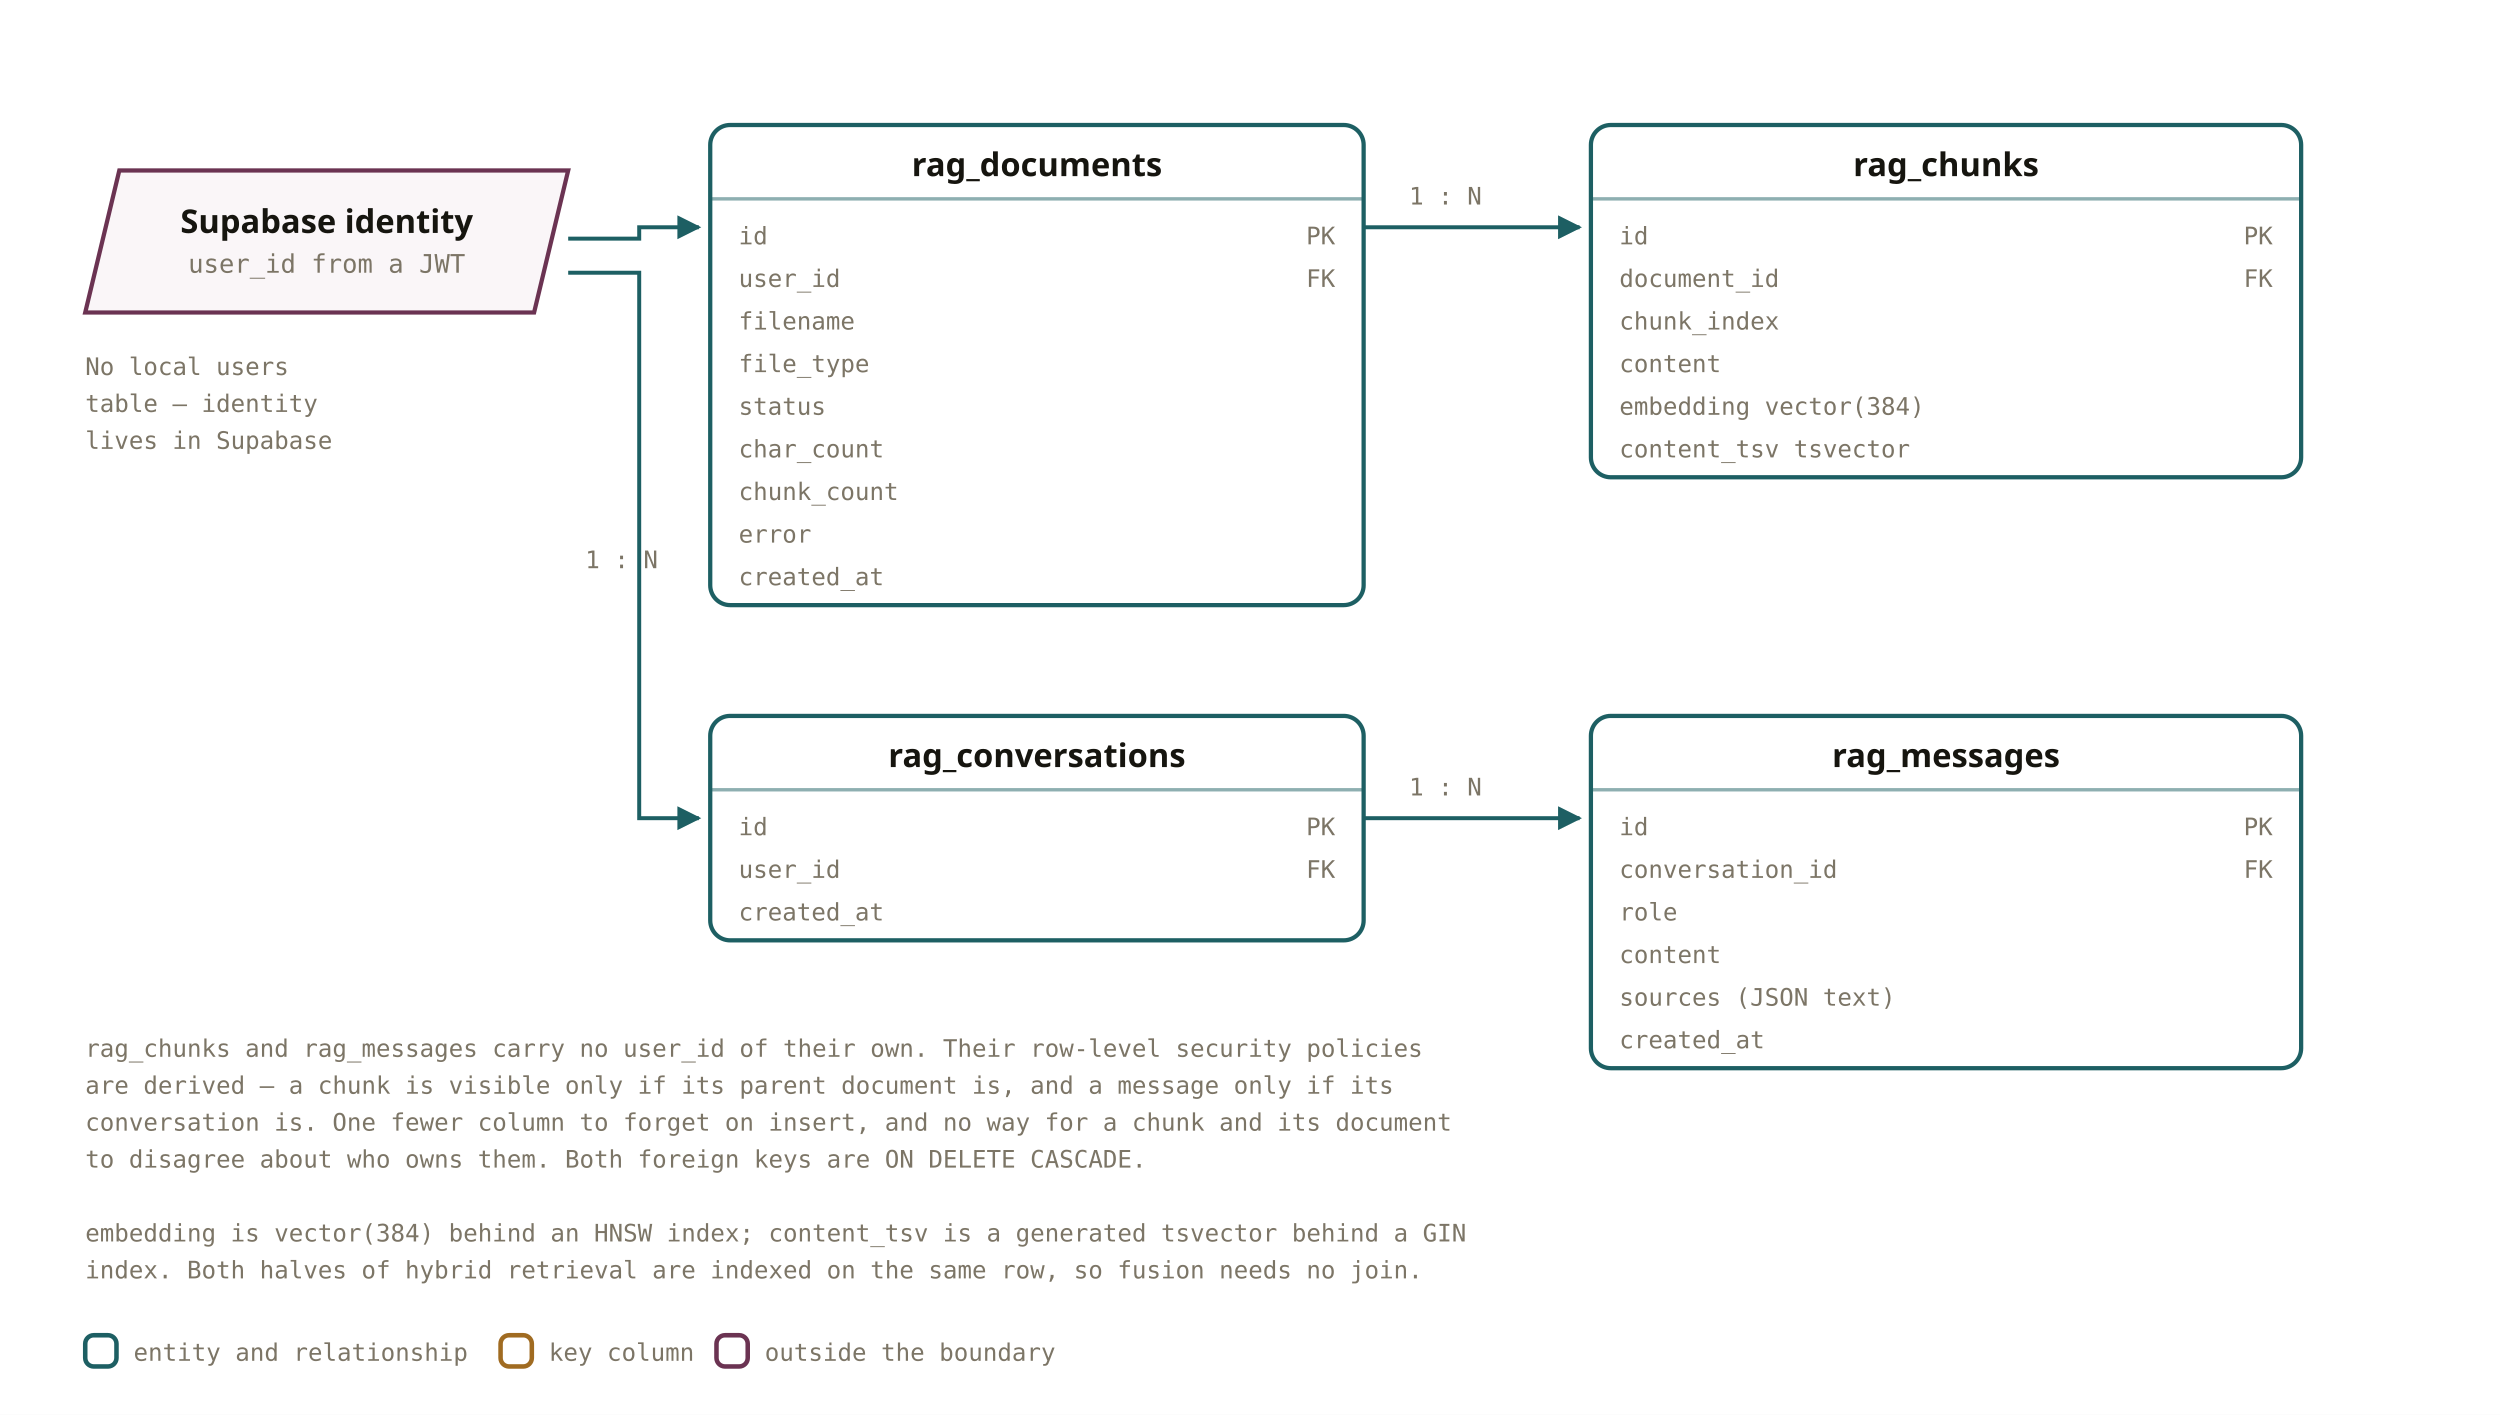
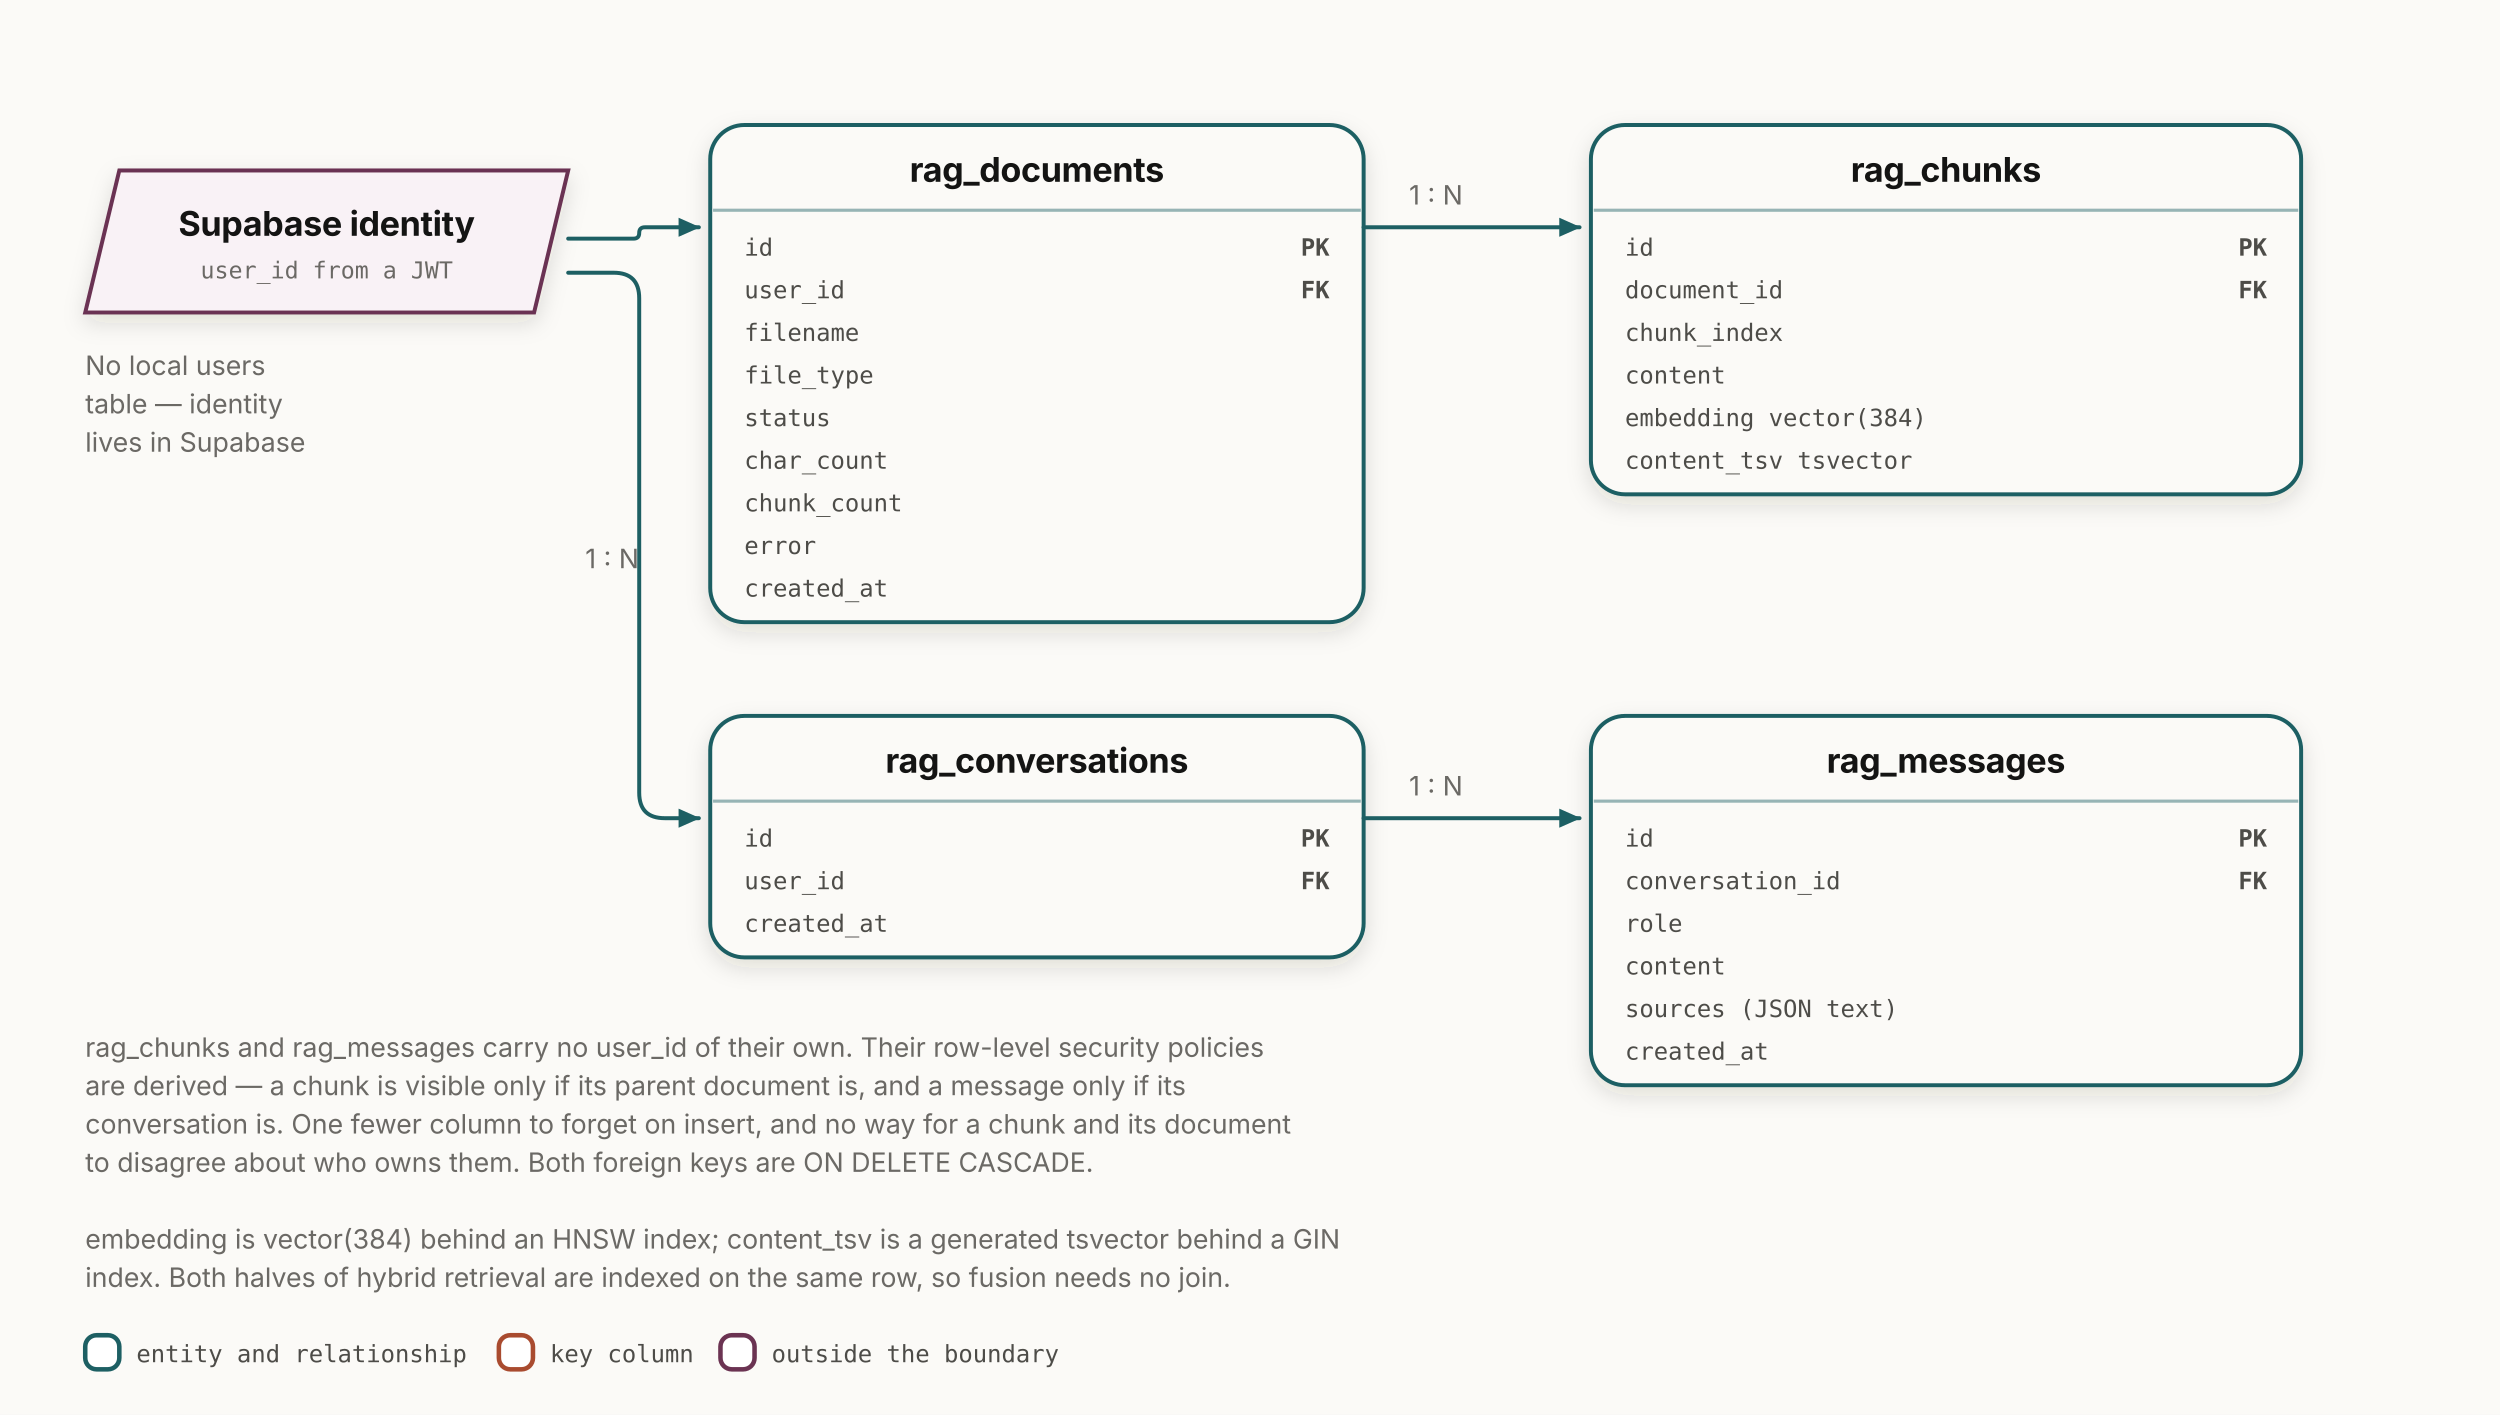
<svg xmlns="http://www.w3.org/2000/svg" viewBox="0 0 880 498" width="880" height="498" role="img">
+   <rect width="880" height="498" fill="#fbfaf7" />
  <defs>
-     <marker id="a" viewBox="0 0 10 10" refX="9" refY="5" markerWidth="6" markerHeight="6" orient="auto">
-       <path d="M0,0 L10,5 L0,10 z" fill="#7c7566" />
+     <marker id="ar-n" viewBox="0 0 10 10" refX="8.5" refY="5" markerWidth="6" markerHeight="6" orient="auto-start-reverse">
+       <path d="M0,1 L9,5 L0,9 z" fill="#6b6965" />
    </marker>
-     <marker id="ab" viewBox="0 0 10 10" refX="9" refY="5" markerWidth="6" markerHeight="6" orient="auto">
-       <path d="M0,0 L10,5 L0,10 z" fill="#a06b21" />
+     <marker id="ar-a" viewBox="0 0 10 10" refX="8.5" refY="5" markerWidth="6" markerHeight="6" orient="auto-start-reverse">
+       <path d="M0,1 L9,5 L0,9 z" fill="#a94b2f" />
    </marker>
-     <marker id="at" viewBox="0 0 10 10" refX="9" refY="5" markerWidth="6" markerHeight="6" orient="auto">
-       <path d="M0,0 L10,5 L0,10 z" fill="#1d5f63" />
+     <marker id="ar-t" viewBox="0 0 10 10" refX="8.5" refY="5" markerWidth="6" markerHeight="6" orient="auto-start-reverse">
+       <path d="M0,1 L9,5 L0,9 z" fill="#1d5f63" />
    </marker>
-     <marker id="ap" viewBox="0 0 10 10" refX="9" refY="5" markerWidth="6" markerHeight="6" orient="auto">
-       <path d="M0,0 L10,5 L0,10 z" fill="#6b3352" />
+     <marker id="ar-p" viewBox="0 0 10 10" refX="8.5" refY="5" markerWidth="6" markerHeight="6" orient="auto-start-reverse">
+       <path d="M0,1 L9,5 L0,9 z" fill="#6b3352" />
    </marker>
-     <marker id="open" viewBox="0 0 10 10" refX="9" refY="5" markerWidth="7" markerHeight="7" orient="auto">
-       <path d="M0,0 L10,5 L0,10" fill="none" stroke="#7c7566" stroke-width="1.4" />
+     <marker id="ar-g" viewBox="0 0 10 10" refX="8.5" refY="5" markerWidth="6" markerHeight="6" orient="auto-start-reverse">
+       <path d="M0,1 L9,5 L0,9 z" fill="#2f7d55" />
    </marker>
+     <marker id="ar-r" viewBox="0 0 10 10" refX="8.5" refY="5" markerWidth="6" markerHeight="6" orient="auto-start-reverse">
+       <path d="M0,1 L9,5 L0,9 z" fill="#b3402f" />
+     </marker>
+     <filter id="card" x="-25%" y="-25%" width="150%" height="170%">
+       <feDropShadow dx="0" dy="3" stdDeviation="4" flood-color="#3c3226" flood-opacity="0.13" />
+     </filter>
+     <filter id="lift" x="-25%" y="-25%" width="150%" height="170%">
+       <feDropShadow dx="0" dy="1" stdDeviation="1.6" flood-color="#3c3226" flood-opacity="0.10" />
+     </filter>
  </defs>
  <style>
-   .t  { font-family:'Plus Jakarta Sans',sans-serif; font-size:11.5px; fill:#16150f; font-weight:600 }
-   .tc { font-family:'Plus Jakarta Sans',sans-serif; font-size:11.5px; fill:#16150f; font-weight:600; text-anchor:middle }
-   .s  { font-family:'JetBrains Mono',monospace; font-size:9px; fill:#7c7566 }
-   .sc { font-family:'JetBrains Mono',monospace; font-size:9px; fill:#7c7566; text-anchor:middle }
-   .lb { font-family:'JetBrains Mono',monospace; font-size:8.5px; fill:#7c7566 }
-   .lbc{ font-family:'JetBrains Mono',monospace; font-size:8.5px; fill:#7c7566; text-anchor:middle }
-   .cap{ font-family:'JetBrains Mono',monospace; font-size:9px; letter-spacing:.1em; text-anchor:middle }
-   .ln { stroke:#7c7566; stroke-width:1.3; fill:none; marker-end:url(#a) }
-   .lnb{ stroke:#a06b21; stroke-width:1.4; fill:none; marker-end:url(#ab) }
-   .lnt{ stroke:#1d5f63; stroke-width:1.4; fill:none; marker-end:url(#at) }
-   .lnp{ stroke:#6b3352; stroke-width:1.4; fill:none; marker-end:url(#ap) }
-   .dash{ stroke-dasharray:4 3 }
-   .proc{ fill:#fff; stroke:#a06b21; stroke-width:1.6 }
-   .store{ fill:#f7f4ed; stroke:#1d5f63; stroke-width:1.5 }
-   .ext { fill:#faf6f8; stroke:#6b3352; stroke-width:1.5 }
-   .band{ fill:#faf7f1; stroke:#ddd6c8; stroke-width:1 }
-   .ok  { fill:#eef5f1; stroke:#1f6b4a; stroke-width:1.6 }
-   .bad { fill:#fbf0ef; stroke:#9c2f26; stroke-width:1.6 }
+  .ttl { font-family:'Plus Jakarta Sans',-apple-system,BlinkMacSystemFont,sans-serif; font-size:12px; font-weight:700; fill:#141413;
+         letter-spacing:-.01em; text-anchor:middle }
+  .sub { font-family:'JetBrains Mono',Menlo,Consolas,monospace; font-size:8.2px; fill:#6b6965; text-anchor:middle }
+  .lbl { font-family:'JetBrains Mono',Menlo,Consolas,monospace; font-size:8.4px; fill:#4d4c48 }
+  .lblc{ font-family:'JetBrains Mono',Menlo,Consolas,monospace; font-size:8.4px; fill:#4d4c48; text-anchor:middle }
+  .eyb { font-family:'JetBrains Mono',Menlo,Consolas,monospace; font-size:8.6px; font-weight:600; letter-spacing:.14em }
+  .idx { font-family:'JetBrains Mono',Menlo,Consolas,monospace; font-size:8px; font-weight:600; text-anchor:middle }
+  .note{ font-family:'Plus Jakarta Sans',-apple-system,BlinkMacSystemFont,sans-serif; font-size:9.4px; fill:#6b6965 }
+  .ln  { fill:none; stroke:#6b6965; stroke-width:1.25; stroke-linecap:round;
+         marker-end:url(#ar-n) }
+  .lna { fill:none; stroke:#a94b2f; stroke-width:1.5; stroke-linecap:round;
+         marker-end:url(#ar-a) }
+  .lnt { fill:none; stroke:#1d5f63; stroke-width:1.4; stroke-linecap:round;
+         marker-end:url(#ar-t) }
+  .lnp { fill:none; stroke:#6b3352; stroke-width:1.4; stroke-linecap:round;
+         marker-end:url(#ar-p) }
+  .dash{ stroke-dasharray:5 4; stroke-opacity:.85 }
</style>
-   <rect width="880" height="498" fill="#ffffff" />
-   <path class="ext" d="M42,60 L200,60 L188,110 L30,110 z" />
-   <text class="tc" x="115.0" y="82.0">Supabase identity</text>
-   <text class="sc" x="115.0" y="96.0">user_id from a JWT</text>
-   <rect x="250" y="44" width="230" height="169" rx="7" fill="#fff" stroke="#1d5f63" stroke-width="1.5" />
-   <path d="M250,70 h230" stroke="#1d5f63" stroke-width="1.2" opacity=".5" />
-   <text class="tc" x="365.0" y="62">rag_documents</text>
-   <text class="lb" x="260" y="86">id</text>
-   <text class="lb" x="470" y="86" text-anchor="end" fill="#a06b21">PK</text>
-   <text class="lb" x="260" y="101">user_id</text>
-   <text class="lb" x="470" y="101" text-anchor="end" fill="#a06b21">FK</text>
-   <text class="lb" x="260" y="116">filename</text>
-   <text class="lb" x="260" y="131">file_type</text>
-   <text class="lb" x="260" y="146">status</text>
-   <text class="lb" x="260" y="161">char_count</text>
-   <text class="lb" x="260" y="176">chunk_count</text>
-   <text class="lb" x="260" y="191">error</text>
-   <text class="lb" x="260" y="206">created_at</text>
-   <rect x="560" y="44" width="250" height="124" rx="7" fill="#fff" stroke="#1d5f63" stroke-width="1.5" />
-   <path d="M560,70 h250" stroke="#1d5f63" stroke-width="1.2" opacity=".5" />
-   <text class="tc" x="685.0" y="62">rag_chunks</text>
-   <text class="lb" x="570" y="86">id</text>
-   <text class="lb" x="800" y="86" text-anchor="end" fill="#a06b21">PK</text>
-   <text class="lb" x="570" y="101">document_id</text>
-   <text class="lb" x="800" y="101" text-anchor="end" fill="#a06b21">FK</text>
-   <text class="lb" x="570" y="116">chunk_index</text>
-   <text class="lb" x="570" y="131">content</text>
-   <text class="lb" x="570" y="146">embedding  vector(384)</text>
-   <text class="lb" x="570" y="161">content_tsv  tsvector</text>
-   <rect x="250" y="252" width="230" height="79" rx="7" fill="#fff" stroke="#1d5f63" stroke-width="1.5" />
-   <path d="M250,278 h230" stroke="#1d5f63" stroke-width="1.2" opacity=".5" />
-   <text class="tc" x="365.0" y="270">rag_conversations</text>
-   <text class="lb" x="260" y="294">id</text>
-   <text class="lb" x="470" y="294" text-anchor="end" fill="#a06b21">PK</text>
-   <text class="lb" x="260" y="309">user_id</text>
-   <text class="lb" x="470" y="309" text-anchor="end" fill="#a06b21">FK</text>
-   <text class="lb" x="260" y="324">created_at</text>
-   <rect x="560" y="252" width="250" height="124" rx="7" fill="#fff" stroke="#1d5f63" stroke-width="1.5" />
-   <path d="M560,278 h250" stroke="#1d5f63" stroke-width="1.2" opacity=".5" />
-   <text class="tc" x="685.0" y="270">rag_messages</text>
-   <text class="lb" x="570" y="294">id</text>
-   <text class="lb" x="800" y="294" text-anchor="end" fill="#a06b21">PK</text>
-   <text class="lb" x="570" y="309">conversation_id</text>
-   <text class="lb" x="800" y="309" text-anchor="end" fill="#a06b21">FK</text>
-   <text class="lb" x="570" y="324">role</text>
-   <text class="lb" x="570" y="339">content</text>
-   <text class="lb" x="570" y="354">sources  (JSON text)</text>
-   <text class="lb" x="570" y="369">created_at</text>
+   <path d="M42,60 L200,60 L188,110 L30,110 z" fill="#f9f2f6" stroke="#6b3352" stroke-width="1.4" filter="url(#card)" />
+   <text class="ttl" x="115.0" y="83.0">Supabase identity</text>
+   <text class="sub" x="115.0" y="98.0">user_id from a JWT</text>
+   <rect x="250" y="44" width="230" height="175" rx="12" fill="#fbfaf7" stroke="#1d5f63" stroke-width="1.4" filter="url(#card)" />
+   <path d="M251,74 h228" stroke="#1d5f63" stroke-width="1.1" opacity=".45" />
+   <text class="ttl" x="365.0" y="64">rag_documents</text>
+   <text class="lbl" x="262" y="90">id</text>
+   <text class="lbl" x="468" y="90" text-anchor="end" fill="#a94b2f" font-weight="600">PK</text>
+   <text class="lbl" x="262" y="105">user_id</text>
+   <text class="lbl" x="468" y="105" text-anchor="end" fill="#a94b2f" font-weight="600">FK</text>
+   <text class="lbl" x="262" y="120">filename</text>
+   <text class="lbl" x="262" y="135">file_type</text>
+   <text class="lbl" x="262" y="150">status</text>
+   <text class="lbl" x="262" y="165">char_count</text>
+   <text class="lbl" x="262" y="180">chunk_count</text>
+   <text class="lbl" x="262" y="195">error</text>
+   <text class="lbl" x="262" y="210">created_at</text>
+   <rect x="560" y="44" width="250" height="130" rx="12" fill="#fbfaf7" stroke="#1d5f63" stroke-width="1.4" filter="url(#card)" />
+   <path d="M561,74 h248" stroke="#1d5f63" stroke-width="1.1" opacity=".45" />
+   <text class="ttl" x="685.0" y="64">rag_chunks</text>
+   <text class="lbl" x="572" y="90">id</text>
+   <text class="lbl" x="798" y="90" text-anchor="end" fill="#a94b2f" font-weight="600">PK</text>
+   <text class="lbl" x="572" y="105">document_id</text>
+   <text class="lbl" x="798" y="105" text-anchor="end" fill="#a94b2f" font-weight="600">FK</text>
+   <text class="lbl" x="572" y="120">chunk_index</text>
+   <text class="lbl" x="572" y="135">content</text>
+   <text class="lbl" x="572" y="150">embedding  vector(384)</text>
+   <text class="lbl" x="572" y="165">content_tsv  tsvector</text>
+   <rect x="250" y="252" width="230" height="85" rx="12" fill="#fbfaf7" stroke="#1d5f63" stroke-width="1.4" filter="url(#card)" />
+   <path d="M251,282 h228" stroke="#1d5f63" stroke-width="1.1" opacity=".45" />
+   <text class="ttl" x="365.0" y="272">rag_conversations</text>
+   <text class="lbl" x="262" y="298">id</text>
+   <text class="lbl" x="468" y="298" text-anchor="end" fill="#a94b2f" font-weight="600">PK</text>
+   <text class="lbl" x="262" y="313">user_id</text>
+   <text class="lbl" x="468" y="313" text-anchor="end" fill="#a94b2f" font-weight="600">FK</text>
+   <text class="lbl" x="262" y="328">created_at</text>
+   <rect x="560" y="252" width="250" height="130" rx="12" fill="#fbfaf7" stroke="#1d5f63" stroke-width="1.4" filter="url(#card)" />
+   <path d="M561,282 h248" stroke="#1d5f63" stroke-width="1.1" opacity=".45" />
+   <text class="ttl" x="685.0" y="272">rag_messages</text>
+   <text class="lbl" x="572" y="298">id</text>
+   <text class="lbl" x="798" y="298" text-anchor="end" fill="#a94b2f" font-weight="600">PK</text>
+   <text class="lbl" x="572" y="313">conversation_id</text>
+   <text class="lbl" x="798" y="313" text-anchor="end" fill="#a94b2f" font-weight="600">FK</text>
+   <text class="lbl" x="572" y="328">role</text>
+   <text class="lbl" x="572" y="343">content</text>
+   <text class="lbl" x="572" y="358">sources  (JSON text)</text>
+   <text class="lbl" x="572" y="373">created_at</text>
  <path class="lnt" d="M480,80 L556,80" />
-   <text class="lb" x="496" y="72" fill="#1d5f63">1 : N</text>
+   <text class="note" x="496" y="72.0" fill="#1d5f63">1 : N</text>
  <path class="lnt" d="M480,288 L556,288" />
-   <text class="lb" x="496" y="280" fill="#1d5f63">1 : N</text>
-   <path class="lnt" d="M200,84 L225,84 L225,80 L246,80" />
-   <path class="lnt" d="M200,96 L225,96 L225,288 L246,288" />
-   <text class="lb" x="206" y="200" fill="#1d5f63">1 : N</text>
-   <text class="lb" x="30" y="132" fill="#7c7566">No local users</text>
-   <text class="lb" x="30" y="145" fill="#7c7566">table — identity</text>
-   <text class="lb" x="30" y="158" fill="#7c7566">lives in Supabase</text>
-   <text class="lb" x="30" y="372" fill="#7c7566">rag_chunks and rag_messages carry no user_id of their own. Their row-level security policies</text>
-   <text class="lb" x="30" y="385" fill="#7c7566">are derived — a chunk is visible only if its parent document is, and a message only if its</text>
-   <text class="lb" x="30" y="398" fill="#7c7566">conversation is. One fewer column to forget on insert, and no way for a chunk and its document</text>
-   <text class="lb" x="30" y="411" fill="#7c7566">to disagree about who owns them. Both foreign keys are ON DELETE CASCADE.</text>
-   <text class="lb" x="30" y="424" fill="#7c7566" />
-   <text class="lb" x="30" y="437" fill="#7c7566">embedding is vector(384) behind an HNSW index; content_tsv is a generated tsvector behind a GIN</text>
-   <text class="lb" x="30" y="450" fill="#7c7566">index. Both halves of hybrid retrieval are indexed on the same row, so fusion needs no join.</text>
-   <rect x="30" y="470" width="11" height="11" rx="3" fill="#fff" stroke="#1d5f63" stroke-width="1.6" />
-   <text class="lb" x="47" y="479">entity and relationship</text>
-   <rect x="176.2" y="470" width="11" height="11" rx="3" fill="#fff" stroke="#a06b21" stroke-width="1.6" />
-   <text class="lb" x="193.2" y="479">key column</text>
-   <rect x="252.2" y="470" width="11" height="11" rx="3" fill="#fff" stroke="#6b3352" stroke-width="1.6" />
-   <text class="lb" x="269.2" y="479">outside the boundary</text>
+   <text class="note" x="496" y="280.0" fill="#1d5f63">1 : N</text>
+   <path class="lnt" d="M200,84 L223.0,84.0 Q225,84 225.0,82.0 L225.0,82.0 Q225,80 227.0,80.0 L246,80" />
+   <path class="lnt" d="M200,96 L216.0,96.0 Q225,96 225.0,105.0 L225.0,279.0 Q225,288 234.0,288.0 L246,288" />
+   <text class="note" x="206" y="200.0" fill="#1d5f63">1 : N</text>
+   <text class="note" x="30" y="132.0" fill="#6b6965">No local users</text>
+   <text class="note" x="30" y="145.5" fill="#6b6965">table — identity</text>
+   <text class="note" x="30" y="159.0" fill="#6b6965">lives in Supabase</text>
+   <text class="note" x="30" y="372.0" fill="#6b6965">rag_chunks and rag_messages carry no user_id of their own. Their row-level security policies</text>
+   <text class="note" x="30" y="385.5" fill="#6b6965">are derived — a chunk is visible only if its parent document is, and a message only if its</text>
+   <text class="note" x="30" y="399.0" fill="#6b6965">conversation is. One fewer column to forget on insert, and no way for a chunk and its document</text>
+   <text class="note" x="30" y="412.5" fill="#6b6965">to disagree about who owns them. Both foreign keys are ON DELETE CASCADE.</text>
+   <text class="note" x="30" y="426.0" fill="#6b6965" />
+   <text class="note" x="30" y="439.5" fill="#6b6965">embedding is vector(384) behind an HNSW index; content_tsv is a generated tsvector behind a GIN</text>
+   <text class="note" x="30" y="453.0" fill="#6b6965">index. Both halves of hybrid retrieval are indexed on the same row, so fusion needs no join.</text>
+   <rect x="30" y="470" width="12" height="12" rx="4" fill="#fff" stroke="#1d5f63" stroke-width="1.6" />
+   <text class="lbl" x="48" y="479.5">entity and relationship</text>
+   <rect x="175.6" y="470" width="12" height="12" rx="4" fill="#fff" stroke="#a94b2f" stroke-width="1.6" />
+   <text class="lbl" x="193.6" y="479.5">key column</text>
+   <rect x="253.6" y="470" width="12" height="12" rx="4" fill="#fff" stroke="#6b3352" stroke-width="1.6" />
+   <text class="lbl" x="271.6" y="479.5">outside the boundary</text>
</svg>
